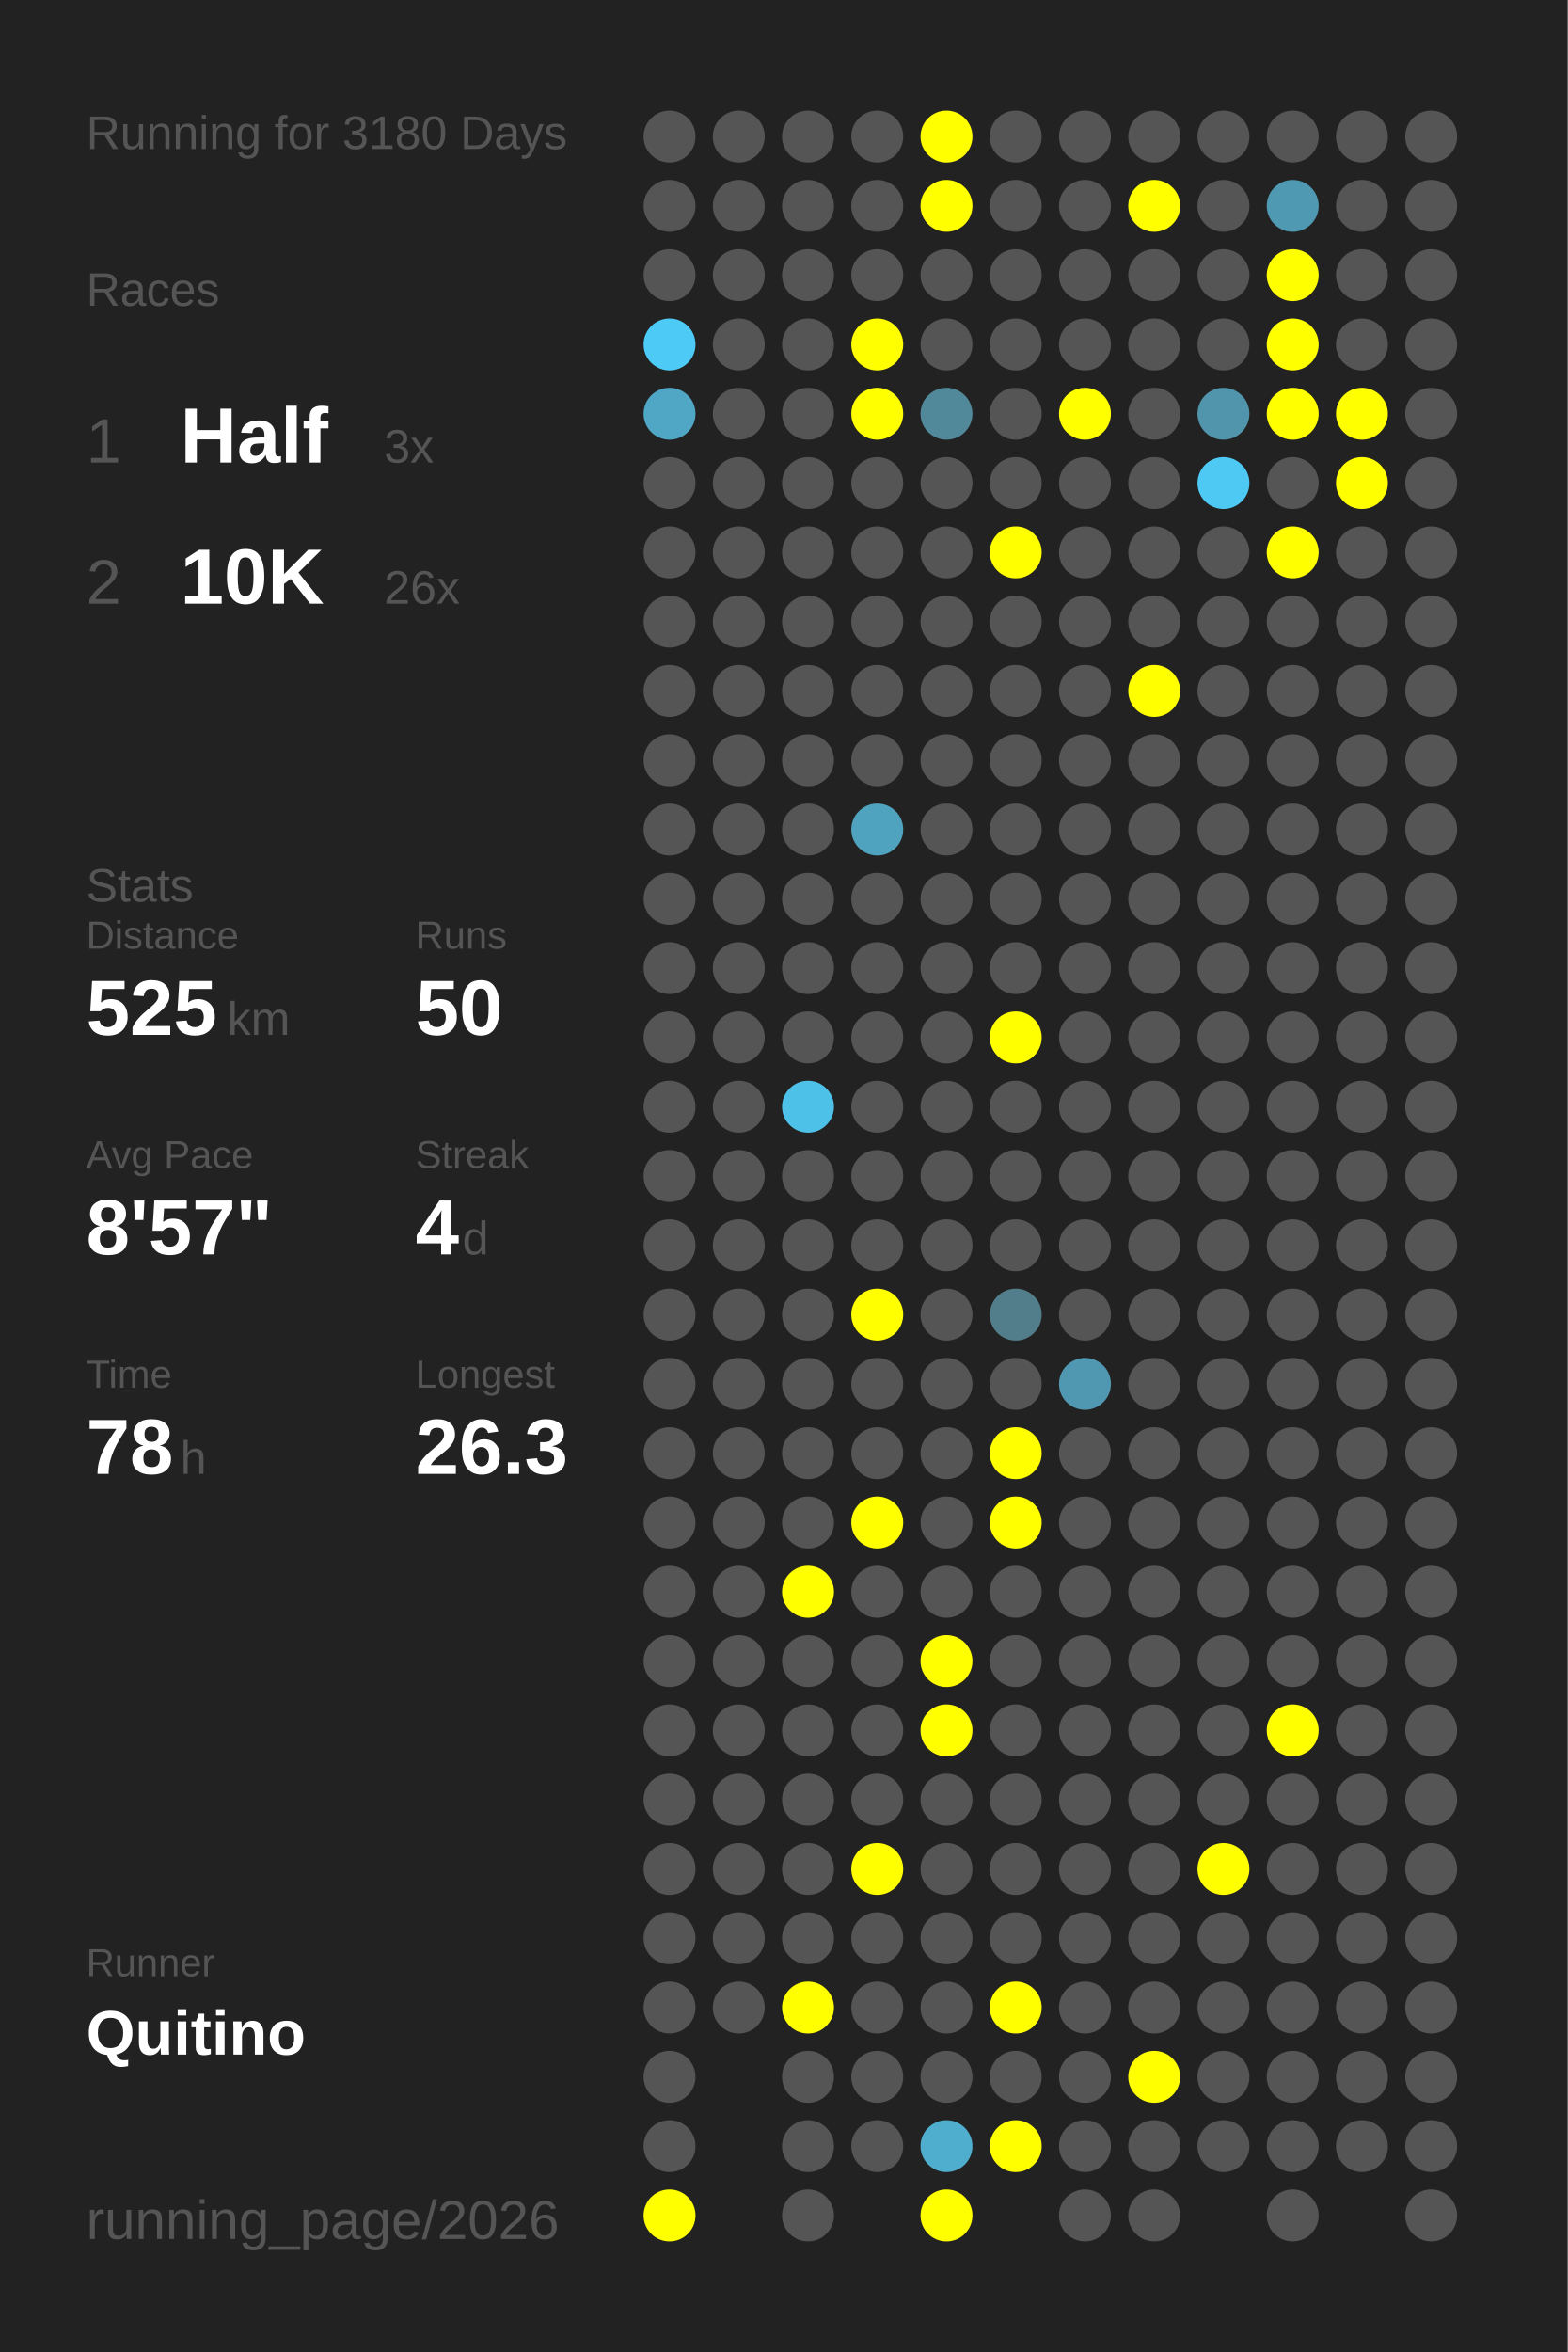
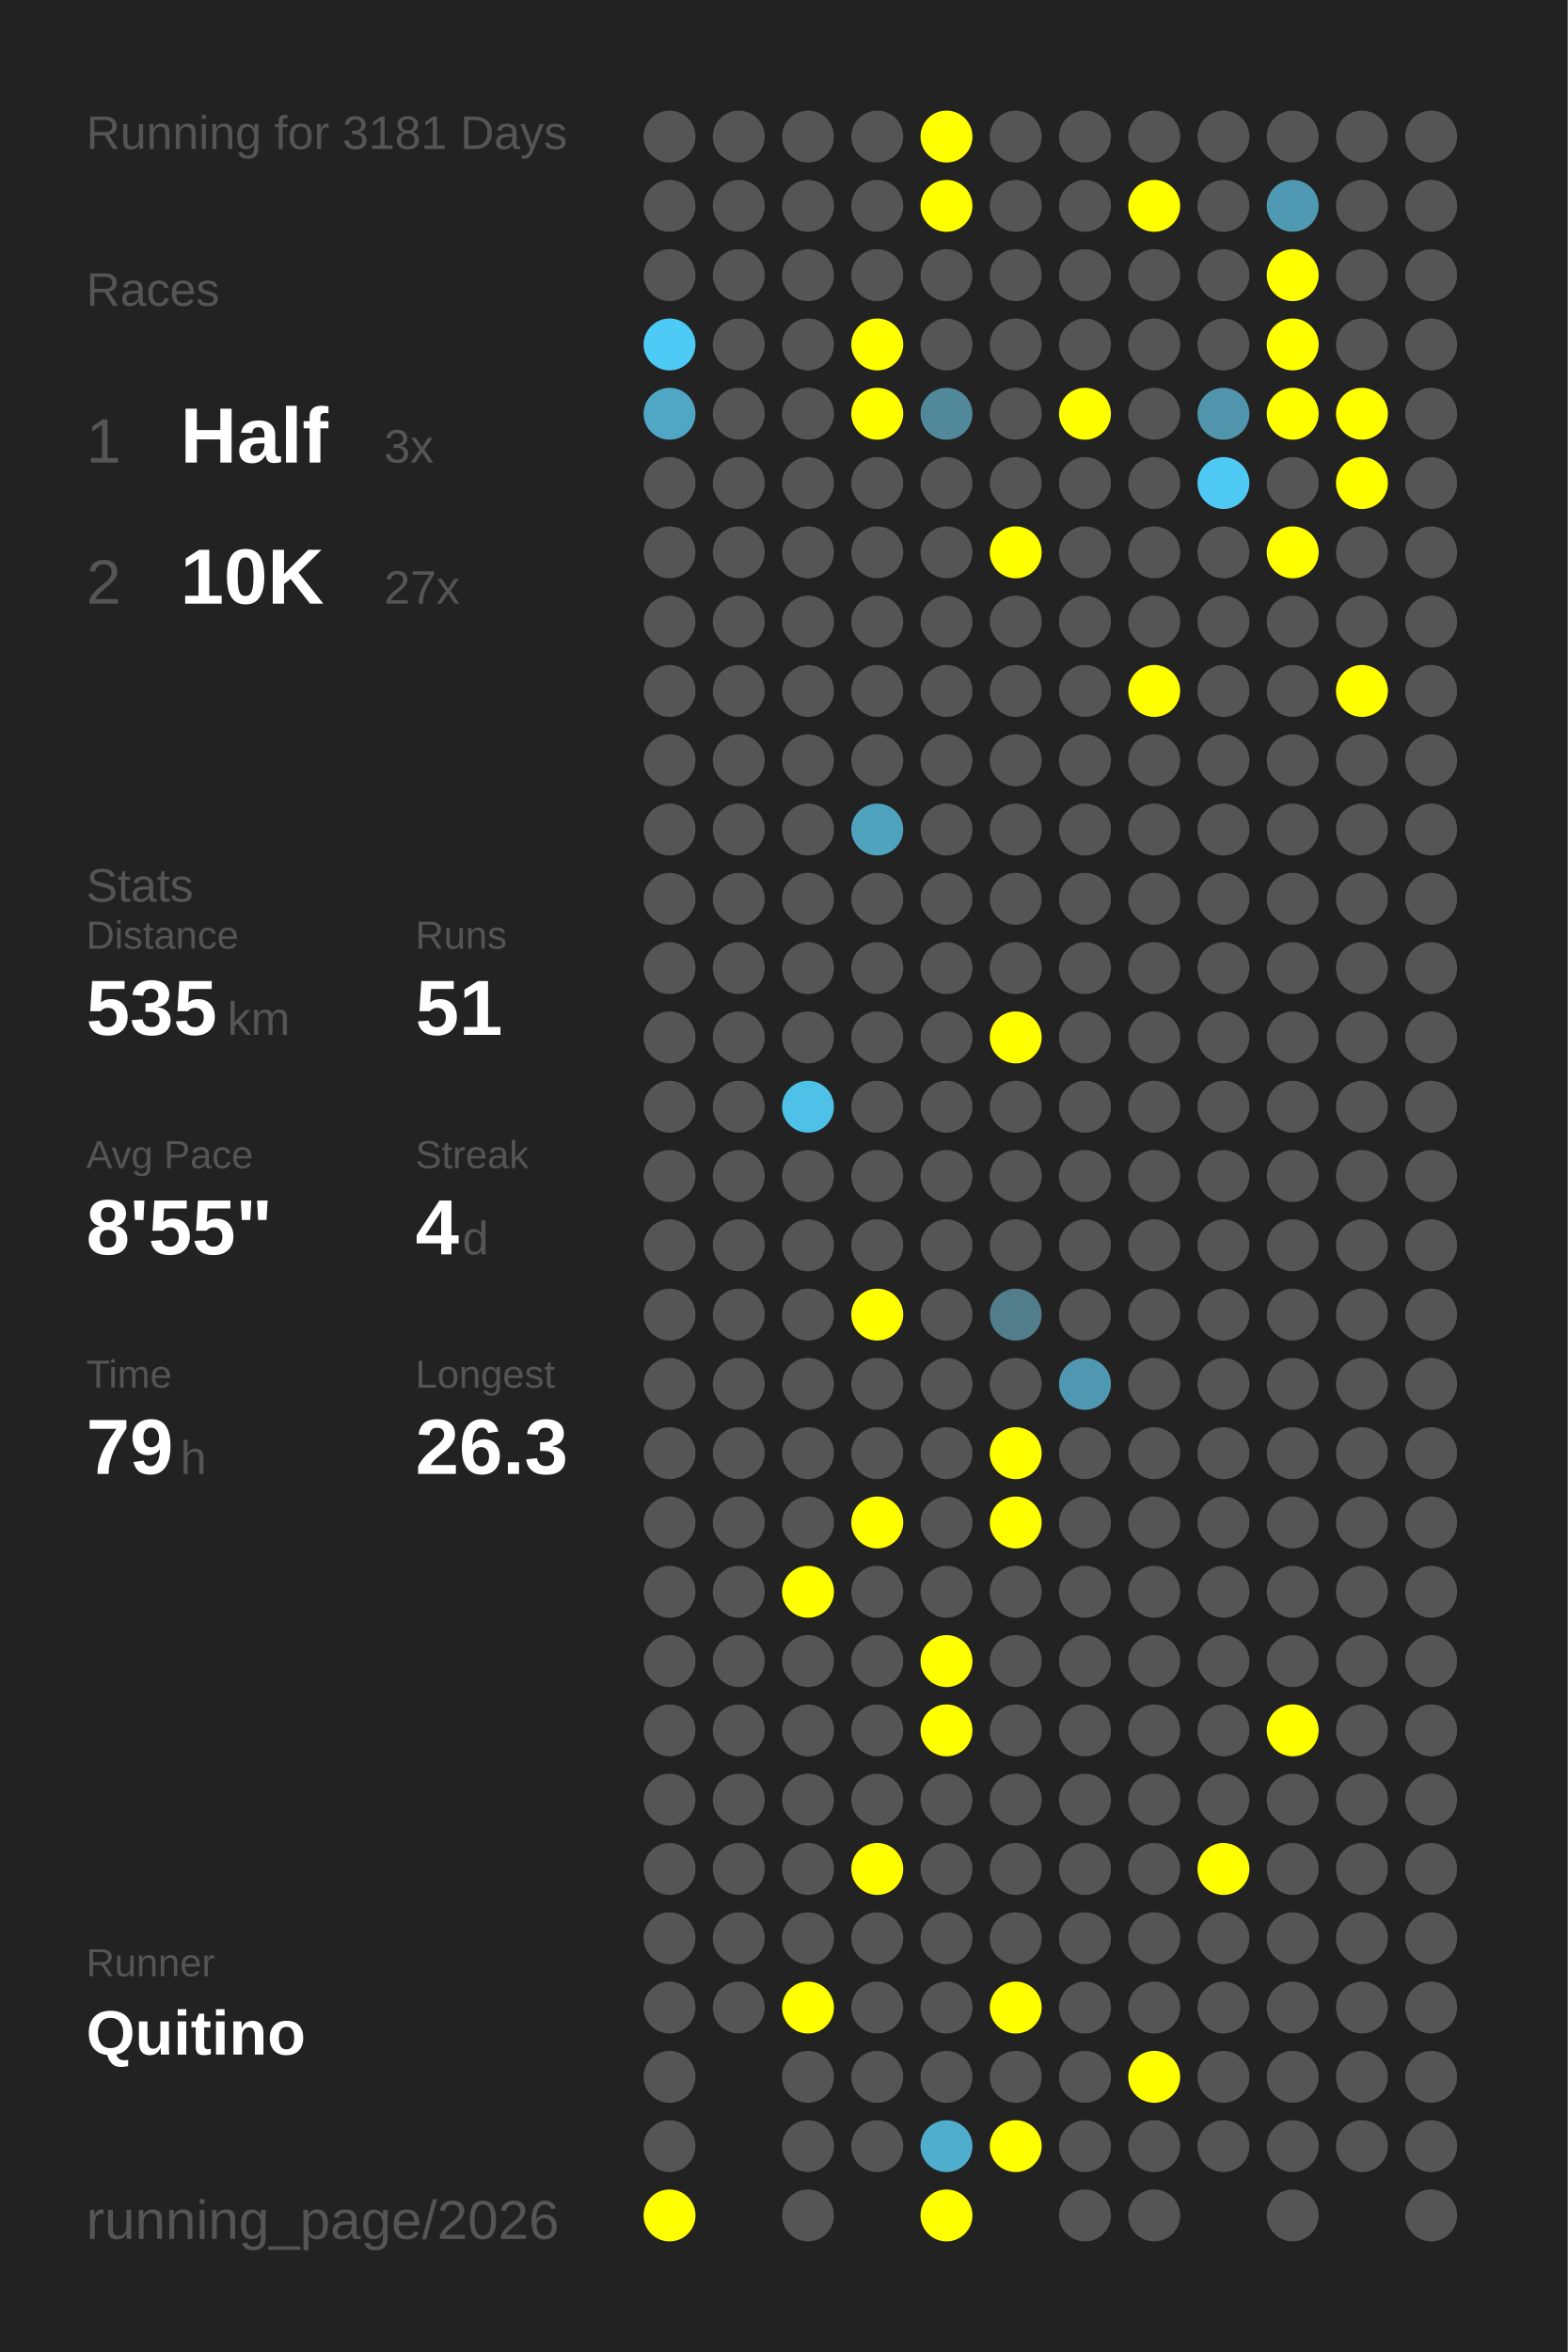
<svg xmlns="http://www.w3.org/2000/svg" baseProfile="full" height="300mm" version="1.1" viewBox="0,0,200,300" width="200mm">
  <defs />
  <rect fill="#222222" height="300" width="200" x="0" y="0" />
-   <text fill="#555555" style="font-size:6px; font-family:Arial;" x="11" y="19">Running for 3180 Days</text>
+   <text fill="#555555" style="font-size:6px; font-family:Arial;" x="11" y="19">Running for 3181 Days</text>
  <text fill="#555555" style="font-size:6px; font-family:Arial;" x="11" y="39">Races</text>
  <text fill="#555555" style="font-size:8px; font-family:Arial;" x="11" y="59">1</text>
  <text fill="#FFFFFF" style="font-size:10px; font-family:Arial; font-weight:bold;" x="23" y="59">Half</text>
  <text fill="#555555" style="font-size:6px; font-family:Arial;" x="49" y="59">3x</text>
  <text fill="#555555" style="font-size:8px; font-family:Arial;" x="11" y="77">2</text>
  <text fill="#FFFFFF" style="font-size:10px; font-family:Arial; font-weight:bold;" x="23" y="77">10K</text>
-   <text fill="#555555" style="font-size:6px; font-family:Arial;" x="49" y="77">26x</text>
+   <text fill="#555555" style="font-size:6px; font-family:Arial;" x="49" y="77">27x</text>
  <text fill="#555555" style="font-size:6px; font-family:Arial;" x="11" y="115">Stats</text>
  <text fill="#555555" style="font-size:5px; font-family:Arial;" x="11" y="121">Distance</text>
-   <text fill="#FFFFFF" style="font-size:10px; font-family:Arial; font-weight:bold;" x="11" y="132">525</text>
+   <text fill="#FFFFFF" style="font-size:10px; font-family:Arial; font-weight:bold;" x="11" y="132">535</text>
  <text fill="#555555" style="font-size:6px; font-family:Arial;" x="29" y="132">km</text>
  <text fill="#555555" style="font-size:5px; font-family:Arial;" x="53" y="121">Runs</text>
-   <text fill="#FFFFFF" style="font-size:10px; font-family:Arial; font-weight:bold;" x="53" y="132">50</text>
+   <text fill="#FFFFFF" style="font-size:10px; font-family:Arial; font-weight:bold;" x="53" y="132">51</text>
  <text fill="#555555" style="font-size:5px; font-family:Arial;" x="11" y="149">Avg Pace</text>
-   <text fill="#FFFFFF" style="font-size:10px; font-family:Arial; font-weight:bold;" x="11" y="160">8'57"</text>
+   <text fill="#FFFFFF" style="font-size:10px; font-family:Arial; font-weight:bold;" x="11" y="160">8'55"</text>
  <text fill="#555555" style="font-size:5px; font-family:Arial;" x="53" y="149">Streak</text>
  <text fill="#FFFFFF" style="font-size:10px; font-family:Arial; font-weight:bold;" x="53" y="160">4</text>
  <text fill="#555555" style="font-size:6px; font-family:Arial;" x="59" y="160">d</text>
  <text fill="#555555" style="font-size:5px; font-family:Arial;" x="11" y="177">Time</text>
-   <text fill="#FFFFFF" style="font-size:10px; font-family:Arial; font-weight:bold;" x="11" y="188">78</text>
+   <text fill="#FFFFFF" style="font-size:10px; font-family:Arial; font-weight:bold;" x="11" y="188">79</text>
  <text fill="#555555" style="font-size:6px; font-family:Arial;" x="23" y="188">h</text>
  <text fill="#555555" style="font-size:5px; font-family:Arial;" x="53" y="177">Longest</text>
  <text fill="#FFFFFF" style="font-size:10px; font-family:Arial; font-weight:bold;" x="53" y="188">26.3</text>
  <text fill="#555555" style="font-size:5px; font-family:Arial;" x="11" y="252.065">Runner</text>
  <text fill="#FFFFFF" style="font-size:8px; font-family:Arial; font-weight:bold;" x="11" y="262.065">Quitino</text>
  <text fill="#555555" style="font-size:7px; font-family:Arial;" x="11" y="285.581">running_page/2026</text>
  <circle cx="85.417" cy="17.419" fill="#555555" r="3.312" />
  <circle cx="85.417" cy="26.258" fill="#555555" r="3.312" />
  <circle cx="85.417" cy="35.097" fill="#555555" r="3.312" />
  <circle cx="85.417" cy="43.935" fill="#4dcbf6" r="3.312" />
  <circle cx="85.417" cy="52.774" fill="#4fa7c5" r="3.312" />
  <circle cx="85.417" cy="61.613" fill="#555555" r="3.312" />
  <circle cx="85.417" cy="70.452" fill="#555555" r="3.312" />
  <circle cx="85.417" cy="79.29" fill="#555555" r="3.312" />
  <circle cx="85.417" cy="88.129" fill="#555555" r="3.312" />
  <circle cx="85.417" cy="96.968" fill="#555555" r="3.312" />
  <circle cx="85.417" cy="105.806" fill="#555555" r="3.312" />
  <circle cx="85.417" cy="114.645" fill="#555555" r="3.312" />
  <circle cx="85.417" cy="123.484" fill="#555555" r="3.312" />
  <circle cx="85.417" cy="132.323" fill="#555555" r="3.312" />
  <circle cx="85.417" cy="141.161" fill="#555555" r="3.312" />
  <circle cx="85.417" cy="150" fill="#555555" r="3.312" />
  <circle cx="85.417" cy="158.839" fill="#555555" r="3.312" />
  <circle cx="85.417" cy="167.677" fill="#555555" r="3.312" />
  <circle cx="85.417" cy="176.516" fill="#555555" r="3.312" />
  <circle cx="85.417" cy="185.355" fill="#555555" r="3.312" />
  <circle cx="85.417" cy="194.194" fill="#555555" r="3.312" />
  <circle cx="85.417" cy="203.032" fill="#555555" r="3.312" />
  <circle cx="85.417" cy="211.871" fill="#555555" r="3.312" />
  <circle cx="85.417" cy="220.71" fill="#555555" r="3.312" />
  <circle cx="85.417" cy="229.548" fill="#555555" r="3.312" />
  <circle cx="85.417" cy="238.387" fill="#555555" r="3.312" />
  <circle cx="85.417" cy="247.226" fill="#555555" r="3.312" />
  <circle cx="85.417" cy="256.065" fill="#555555" r="3.312" />
  <circle cx="85.417" cy="264.903" fill="#555555" r="3.312" />
  <circle cx="85.417" cy="273.742" fill="#555555" r="3.312" />
  <circle cx="85.417" cy="282.581" fill="#FFFF00" r="3.312" />
  <circle cx="94.25" cy="17.419" fill="#555555" r="3.312" />
  <circle cx="94.25" cy="26.258" fill="#555555" r="3.312" />
  <circle cx="94.25" cy="35.097" fill="#555555" r="3.312" />
  <circle cx="94.25" cy="43.935" fill="#555555" r="3.312" />
  <circle cx="94.25" cy="52.774" fill="#555555" r="3.312" />
  <circle cx="94.25" cy="61.613" fill="#555555" r="3.312" />
  <circle cx="94.25" cy="70.452" fill="#555555" r="3.312" />
  <circle cx="94.25" cy="79.29" fill="#555555" r="3.312" />
  <circle cx="94.25" cy="88.129" fill="#555555" r="3.312" />
  <circle cx="94.25" cy="96.968" fill="#555555" r="3.312" />
  <circle cx="94.25" cy="105.806" fill="#555555" r="3.312" />
  <circle cx="94.25" cy="114.645" fill="#555555" r="3.312" />
  <circle cx="94.25" cy="123.484" fill="#555555" r="3.312" />
  <circle cx="94.25" cy="132.323" fill="#555555" r="3.312" />
  <circle cx="94.25" cy="141.161" fill="#555555" r="3.312" />
  <circle cx="94.25" cy="150" fill="#555555" r="3.312" />
  <circle cx="94.25" cy="158.839" fill="#555555" r="3.312" />
  <circle cx="94.25" cy="167.677" fill="#555555" r="3.312" />
  <circle cx="94.25" cy="176.516" fill="#555555" r="3.312" />
  <circle cx="94.25" cy="185.355" fill="#555555" r="3.312" />
  <circle cx="94.25" cy="194.194" fill="#555555" r="3.312" />
  <circle cx="94.25" cy="203.032" fill="#555555" r="3.312" />
  <circle cx="94.25" cy="211.871" fill="#555555" r="3.312" />
  <circle cx="94.25" cy="220.71" fill="#555555" r="3.312" />
  <circle cx="94.25" cy="229.548" fill="#555555" r="3.312" />
  <circle cx="94.25" cy="238.387" fill="#555555" r="3.312" />
  <circle cx="94.25" cy="247.226" fill="#555555" r="3.312" />
  <circle cx="94.25" cy="256.065" fill="#555555" r="3.312" />
  <circle cx="103.083" cy="17.419" fill="#555555" r="3.312" />
  <circle cx="103.083" cy="26.258" fill="#555555" r="3.312" />
  <circle cx="103.083" cy="35.097" fill="#555555" r="3.312" />
  <circle cx="103.083" cy="43.935" fill="#555555" r="3.312" />
  <circle cx="103.083" cy="52.774" fill="#555555" r="3.312" />
  <circle cx="103.083" cy="61.613" fill="#555555" r="3.312" />
  <circle cx="103.083" cy="70.452" fill="#555555" r="3.312" />
  <circle cx="103.083" cy="79.29" fill="#555555" r="3.312" />
  <circle cx="103.083" cy="88.129" fill="#555555" r="3.312" />
  <circle cx="103.083" cy="96.968" fill="#555555" r="3.312" />
  <circle cx="103.083" cy="105.806" fill="#555555" r="3.312" />
  <circle cx="103.083" cy="114.645" fill="#555555" r="3.312" />
  <circle cx="103.083" cy="123.484" fill="#555555" r="3.312" />
  <circle cx="103.083" cy="132.323" fill="#555555" r="3.312" />
  <circle cx="103.083" cy="141.161" fill="#4ec1e8" r="3.312" />
  <circle cx="103.083" cy="150" fill="#555555" r="3.312" />
  <circle cx="103.083" cy="158.839" fill="#555555" r="3.312" />
  <circle cx="103.083" cy="167.677" fill="#555555" r="3.312" />
  <circle cx="103.083" cy="176.516" fill="#555555" r="3.312" />
  <circle cx="103.083" cy="185.355" fill="#555555" r="3.312" />
  <circle cx="103.083" cy="194.194" fill="#555555" r="3.312" />
  <circle cx="103.083" cy="203.032" fill="#FFFF00" r="3.312" />
  <circle cx="103.083" cy="211.871" fill="#555555" r="3.312" />
  <circle cx="103.083" cy="220.71" fill="#555555" r="3.312" />
  <circle cx="103.083" cy="229.548" fill="#555555" r="3.312" />
  <circle cx="103.083" cy="238.387" fill="#555555" r="3.312" />
  <circle cx="103.083" cy="247.226" fill="#555555" r="3.312" />
  <circle cx="103.083" cy="256.065" fill="#FFFF00" r="3.312" />
  <circle cx="103.083" cy="264.903" fill="#555555" r="3.312" />
  <circle cx="103.083" cy="273.742" fill="#555555" r="3.312" />
  <circle cx="103.083" cy="282.581" fill="#555555" r="3.312" />
  <circle cx="111.917" cy="17.419" fill="#555555" r="3.312" />
  <circle cx="111.917" cy="26.258" fill="#555555" r="3.312" />
  <circle cx="111.917" cy="35.097" fill="#555555" r="3.312" />
  <circle cx="111.917" cy="43.935" fill="#FFFF00" r="3.312" />
  <circle cx="111.917" cy="52.774" fill="#FFFF00" r="3.312" />
  <circle cx="111.917" cy="61.613" fill="#555555" r="3.312" />
  <circle cx="111.917" cy="70.452" fill="#555555" r="3.312" />
  <circle cx="111.917" cy="79.29" fill="#555555" r="3.312" />
  <circle cx="111.917" cy="88.129" fill="#555555" r="3.312" />
  <circle cx="111.917" cy="96.968" fill="#555555" r="3.312" />
  <circle cx="111.917" cy="105.806" fill="#4fa3bf" r="3.312" />
  <circle cx="111.917" cy="114.645" fill="#555555" r="3.312" />
  <circle cx="111.917" cy="123.484" fill="#555555" r="3.312" />
  <circle cx="111.917" cy="132.323" fill="#555555" r="3.312" />
  <circle cx="111.917" cy="141.161" fill="#555555" r="3.312" />
  <circle cx="111.917" cy="150" fill="#555555" r="3.312" />
  <circle cx="111.917" cy="158.839" fill="#555555" r="3.312" />
  <circle cx="111.917" cy="167.677" fill="#FFFF00" r="3.312" />
  <circle cx="111.917" cy="176.516" fill="#555555" r="3.312" />
  <circle cx="111.917" cy="185.355" fill="#555555" r="3.312" />
  <circle cx="111.917" cy="194.194" fill="#FFFF00" r="3.312" />
  <circle cx="111.917" cy="203.032" fill="#555555" r="3.312" />
  <circle cx="111.917" cy="211.871" fill="#555555" r="3.312" />
  <circle cx="111.917" cy="220.71" fill="#555555" r="3.312" />
  <circle cx="111.917" cy="229.548" fill="#555555" r="3.312" />
  <circle cx="111.917" cy="238.387" fill="#FFFF00" r="3.312" />
  <circle cx="111.917" cy="247.226" fill="#555555" r="3.312" />
  <circle cx="111.917" cy="256.065" fill="#555555" r="3.312" />
  <circle cx="111.917" cy="264.903" fill="#555555" r="3.312" />
  <circle cx="111.917" cy="273.742" fill="#555555" r="3.312" />
  <circle cx="120.75" cy="17.419" fill="#FFFF00" r="3.312" />
  <circle cx="120.75" cy="26.258" fill="#FFFF00" r="3.312" />
  <circle cx="120.75" cy="35.097" fill="#555555" r="3.312" />
  <circle cx="120.75" cy="43.935" fill="#555555" r="3.312" />
  <circle cx="120.75" cy="52.774" fill="#51899b" r="3.312" />
  <circle cx="120.75" cy="61.613" fill="#555555" r="3.312" />
  <circle cx="120.75" cy="70.452" fill="#555555" r="3.312" />
  <circle cx="120.75" cy="79.29" fill="#555555" r="3.312" />
  <circle cx="120.75" cy="88.129" fill="#555555" r="3.312" />
  <circle cx="120.75" cy="96.968" fill="#555555" r="3.312" />
  <circle cx="120.75" cy="105.806" fill="#555555" r="3.312" />
  <circle cx="120.75" cy="114.645" fill="#555555" r="3.312" />
  <circle cx="120.75" cy="123.484" fill="#555555" r="3.312" />
  <circle cx="120.75" cy="132.323" fill="#555555" r="3.312" />
  <circle cx="120.75" cy="141.161" fill="#555555" r="3.312" />
  <circle cx="120.75" cy="150" fill="#555555" r="3.312" />
  <circle cx="120.75" cy="158.839" fill="#555555" r="3.312" />
  <circle cx="120.75" cy="167.677" fill="#555555" r="3.312" />
  <circle cx="120.75" cy="176.516" fill="#555555" r="3.312" />
  <circle cx="120.75" cy="185.355" fill="#555555" r="3.312" />
  <circle cx="120.75" cy="194.194" fill="#555555" r="3.312" />
  <circle cx="120.75" cy="203.032" fill="#555555" r="3.312" />
  <circle cx="120.75" cy="211.871" fill="#FFFF00" r="3.312" />
  <circle cx="120.75" cy="220.71" fill="#FFFF00" r="3.312" />
  <circle cx="120.75" cy="229.548" fill="#555555" r="3.312" />
  <circle cx="120.75" cy="238.387" fill="#555555" r="3.312" />
  <circle cx="120.75" cy="247.226" fill="#555555" r="3.312" />
  <circle cx="120.75" cy="256.065" fill="#555555" r="3.312" />
  <circle cx="120.75" cy="264.903" fill="#555555" r="3.312" />
  <circle cx="120.75" cy="273.742" fill="#4faece" r="3.312" />
  <circle cx="120.75" cy="282.581" fill="#FFFF00" r="3.312" />
  <circle cx="129.583" cy="17.419" fill="#555555" r="3.312" />
  <circle cx="129.583" cy="26.258" fill="#555555" r="3.312" />
  <circle cx="129.583" cy="35.097" fill="#555555" r="3.312" />
  <circle cx="129.583" cy="43.935" fill="#555555" r="3.312" />
  <circle cx="129.583" cy="52.774" fill="#555555" r="3.312" />
  <circle cx="129.583" cy="61.613" fill="#555555" r="3.312" />
  <circle cx="129.583" cy="70.452" fill="#FFFF00" r="3.312" />
  <circle cx="129.583" cy="79.29" fill="#555555" r="3.312" />
  <circle cx="129.583" cy="88.129" fill="#555555" r="3.312" />
  <circle cx="129.583" cy="96.968" fill="#555555" r="3.312" />
  <circle cx="129.583" cy="105.806" fill="#555555" r="3.312" />
  <circle cx="129.583" cy="114.645" fill="#555555" r="3.312" />
  <circle cx="129.583" cy="123.484" fill="#555555" r="3.312" />
  <circle cx="129.583" cy="132.323" fill="#FFFF00" r="3.312" />
  <circle cx="129.583" cy="141.161" fill="#555555" r="3.312" />
  <circle cx="129.583" cy="150" fill="#555555" r="3.312" />
  <circle cx="129.583" cy="158.839" fill="#555555" r="3.312" />
  <circle cx="129.583" cy="167.677" fill="#527d8b" r="3.312" />
  <circle cx="129.583" cy="176.516" fill="#555555" r="3.312" />
  <circle cx="129.583" cy="185.355" fill="#FFFF00" r="3.312" />
  <circle cx="129.583" cy="194.194" fill="#FFFF00" r="3.312" />
  <circle cx="129.583" cy="203.032" fill="#555555" r="3.312" />
  <circle cx="129.583" cy="211.871" fill="#555555" r="3.312" />
  <circle cx="129.583" cy="220.71" fill="#555555" r="3.312" />
  <circle cx="129.583" cy="229.548" fill="#555555" r="3.312" />
  <circle cx="129.583" cy="238.387" fill="#555555" r="3.312" />
  <circle cx="129.583" cy="247.226" fill="#555555" r="3.312" />
  <circle cx="129.583" cy="256.065" fill="#FFFF00" r="3.312" />
  <circle cx="129.583" cy="264.903" fill="#555555" r="3.312" />
  <circle cx="129.583" cy="273.742" fill="#FFFF00" r="3.312" />
  <circle cx="138.417" cy="17.419" fill="#555555" r="3.312" />
  <circle cx="138.417" cy="26.258" fill="#555555" r="3.312" />
  <circle cx="138.417" cy="35.097" fill="#555555" r="3.312" />
  <circle cx="138.417" cy="43.935" fill="#555555" r="3.312" />
  <circle cx="138.417" cy="52.774" fill="#FFFF00" r="3.312" />
  <circle cx="138.417" cy="61.613" fill="#555555" r="3.312" />
  <circle cx="138.417" cy="70.452" fill="#555555" r="3.312" />
  <circle cx="138.417" cy="79.29" fill="#555555" r="3.312" />
  <circle cx="138.417" cy="88.129" fill="#555555" r="3.312" />
  <circle cx="138.417" cy="96.968" fill="#555555" r="3.312" />
  <circle cx="138.417" cy="105.806" fill="#555555" r="3.312" />
  <circle cx="138.417" cy="114.645" fill="#555555" r="3.312" />
  <circle cx="138.417" cy="123.484" fill="#555555" r="3.312" />
  <circle cx="138.417" cy="132.323" fill="#555555" r="3.312" />
  <circle cx="138.417" cy="141.161" fill="#555555" r="3.312" />
  <circle cx="138.417" cy="150" fill="#555555" r="3.312" />
  <circle cx="138.417" cy="158.839" fill="#555555" r="3.312" />
  <circle cx="138.417" cy="167.677" fill="#555555" r="3.312" />
  <circle cx="138.417" cy="176.516" fill="#5098b1" r="3.312" />
  <circle cx="138.417" cy="185.355" fill="#555555" r="3.312" />
  <circle cx="138.417" cy="194.194" fill="#555555" r="3.312" />
  <circle cx="138.417" cy="203.032" fill="#555555" r="3.312" />
  <circle cx="138.417" cy="211.871" fill="#555555" r="3.312" />
  <circle cx="138.417" cy="220.71" fill="#555555" r="3.312" />
  <circle cx="138.417" cy="229.548" fill="#555555" r="3.312" />
  <circle cx="138.417" cy="238.387" fill="#555555" r="3.312" />
  <circle cx="138.417" cy="247.226" fill="#555555" r="3.312" />
  <circle cx="138.417" cy="256.065" fill="#555555" r="3.312" />
  <circle cx="138.417" cy="264.903" fill="#555555" r="3.312" />
  <circle cx="138.417" cy="273.742" fill="#555555" r="3.312" />
  <circle cx="138.417" cy="282.581" fill="#555555" r="3.312" />
  <circle cx="147.25" cy="17.419" fill="#555555" r="3.312" />
  <circle cx="147.25" cy="26.258" fill="#FFFF00" r="3.312" />
  <circle cx="147.25" cy="35.097" fill="#555555" r="3.312" />
  <circle cx="147.25" cy="43.935" fill="#555555" r="3.312" />
  <circle cx="147.25" cy="52.774" fill="#555555" r="3.312" />
  <circle cx="147.25" cy="61.613" fill="#555555" r="3.312" />
  <circle cx="147.25" cy="70.452" fill="#555555" r="3.312" />
  <circle cx="147.25" cy="79.29" fill="#555555" r="3.312" />
  <circle cx="147.25" cy="88.129" fill="#FFFF00" r="3.312" />
  <circle cx="147.25" cy="96.968" fill="#555555" r="3.312" />
  <circle cx="147.25" cy="105.806" fill="#555555" r="3.312" />
  <circle cx="147.25" cy="114.645" fill="#555555" r="3.312" />
  <circle cx="147.25" cy="123.484" fill="#555555" r="3.312" />
  <circle cx="147.25" cy="132.323" fill="#555555" r="3.312" />
  <circle cx="147.25" cy="141.161" fill="#555555" r="3.312" />
  <circle cx="147.25" cy="150" fill="#555555" r="3.312" />
  <circle cx="147.25" cy="158.839" fill="#555555" r="3.312" />
  <circle cx="147.25" cy="167.677" fill="#555555" r="3.312" />
  <circle cx="147.25" cy="176.516" fill="#555555" r="3.312" />
  <circle cx="147.25" cy="185.355" fill="#555555" r="3.312" />
  <circle cx="147.25" cy="194.194" fill="#555555" r="3.312" />
  <circle cx="147.25" cy="203.032" fill="#555555" r="3.312" />
  <circle cx="147.25" cy="211.871" fill="#555555" r="3.312" />
  <circle cx="147.25" cy="220.71" fill="#555555" r="3.312" />
  <circle cx="147.25" cy="229.548" fill="#555555" r="3.312" />
  <circle cx="147.25" cy="238.387" fill="#555555" r="3.312" />
  <circle cx="147.25" cy="247.226" fill="#555555" r="3.312" />
  <circle cx="147.25" cy="256.065" fill="#555555" r="3.312" />
  <circle cx="147.25" cy="264.903" fill="#FFFF00" r="3.312" />
  <circle cx="147.25" cy="273.742" fill="#555555" r="3.312" />
  <circle cx="147.25" cy="282.581" fill="#555555" r="3.312" />
  <circle cx="156.083" cy="17.419" fill="#555555" r="3.312" />
  <circle cx="156.083" cy="26.258" fill="#555555" r="3.312" />
  <circle cx="156.083" cy="35.097" fill="#555555" r="3.312" />
  <circle cx="156.083" cy="43.935" fill="#555555" r="3.312" />
  <circle cx="156.083" cy="52.774" fill="#5095ac" r="3.312" />
  <circle cx="156.083" cy="61.613" fill="#4dc9f3" r="3.312" />
  <circle cx="156.083" cy="70.452" fill="#555555" r="3.312" />
  <circle cx="156.083" cy="79.29" fill="#555555" r="3.312" />
  <circle cx="156.083" cy="88.129" fill="#555555" r="3.312" />
  <circle cx="156.083" cy="96.968" fill="#555555" r="3.312" />
  <circle cx="156.083" cy="105.806" fill="#555555" r="3.312" />
  <circle cx="156.083" cy="114.645" fill="#555555" r="3.312" />
  <circle cx="156.083" cy="123.484" fill="#555555" r="3.312" />
  <circle cx="156.083" cy="132.323" fill="#555555" r="3.312" />
  <circle cx="156.083" cy="141.161" fill="#555555" r="3.312" />
  <circle cx="156.083" cy="150" fill="#555555" r="3.312" />
  <circle cx="156.083" cy="158.839" fill="#555555" r="3.312" />
  <circle cx="156.083" cy="167.677" fill="#555555" r="3.312" />
  <circle cx="156.083" cy="176.516" fill="#555555" r="3.312" />
  <circle cx="156.083" cy="185.355" fill="#555555" r="3.312" />
  <circle cx="156.083" cy="194.194" fill="#555555" r="3.312" />
  <circle cx="156.083" cy="203.032" fill="#555555" r="3.312" />
  <circle cx="156.083" cy="211.871" fill="#555555" r="3.312" />
  <circle cx="156.083" cy="220.71" fill="#555555" r="3.312" />
  <circle cx="156.083" cy="229.548" fill="#555555" r="3.312" />
  <circle cx="156.083" cy="238.387" fill="#FFFF00" r="3.312" />
  <circle cx="156.083" cy="247.226" fill="#555555" r="3.312" />
  <circle cx="156.083" cy="256.065" fill="#555555" r="3.312" />
  <circle cx="156.083" cy="264.903" fill="#555555" r="3.312" />
  <circle cx="156.083" cy="273.742" fill="#555555" r="3.312" />
  <circle cx="164.917" cy="17.419" fill="#555555" r="3.312" />
  <circle cx="164.917" cy="26.258" fill="#5099b2" r="3.312" />
  <circle cx="164.917" cy="35.097" fill="#FFFF00" r="3.312" />
  <circle cx="164.917" cy="43.935" fill="#FFFF00" r="3.312" />
  <circle cx="164.917" cy="52.774" fill="#FFFF00" r="3.312" />
  <circle cx="164.917" cy="61.613" fill="#555555" r="3.312" />
  <circle cx="164.917" cy="70.452" fill="#FFFF00" r="3.312" />
  <circle cx="164.917" cy="79.29" fill="#555555" r="3.312" />
  <circle cx="164.917" cy="88.129" fill="#555555" r="3.312" />
  <circle cx="164.917" cy="96.968" fill="#555555" r="3.312" />
  <circle cx="164.917" cy="105.806" fill="#555555" r="3.312" />
  <circle cx="164.917" cy="114.645" fill="#555555" r="3.312" />
  <circle cx="164.917" cy="123.484" fill="#555555" r="3.312" />
  <circle cx="164.917" cy="132.323" fill="#555555" r="3.312" />
  <circle cx="164.917" cy="141.161" fill="#555555" r="3.312" />
  <circle cx="164.917" cy="150" fill="#555555" r="3.312" />
  <circle cx="164.917" cy="158.839" fill="#555555" r="3.312" />
  <circle cx="164.917" cy="167.677" fill="#555555" r="3.312" />
  <circle cx="164.917" cy="176.516" fill="#555555" r="3.312" />
  <circle cx="164.917" cy="185.355" fill="#555555" r="3.312" />
  <circle cx="164.917" cy="194.194" fill="#555555" r="3.312" />
  <circle cx="164.917" cy="203.032" fill="#555555" r="3.312" />
  <circle cx="164.917" cy="211.871" fill="#555555" r="3.312" />
  <circle cx="164.917" cy="220.71" fill="#FFFF00" r="3.312" />
  <circle cx="164.917" cy="229.548" fill="#555555" r="3.312" />
  <circle cx="164.917" cy="238.387" fill="#555555" r="3.312" />
  <circle cx="164.917" cy="247.226" fill="#555555" r="3.312" />
  <circle cx="164.917" cy="256.065" fill="#555555" r="3.312" />
  <circle cx="164.917" cy="264.903" fill="#555555" r="3.312" />
  <circle cx="164.917" cy="273.742" fill="#555555" r="3.312" />
  <circle cx="164.917" cy="282.581" fill="#555555" r="3.312" />
  <circle cx="173.75" cy="17.419" fill="#555555" r="3.312" />
  <circle cx="173.75" cy="26.258" fill="#555555" r="3.312" />
  <circle cx="173.75" cy="35.097" fill="#555555" r="3.312" />
  <circle cx="173.75" cy="43.935" fill="#555555" r="3.312" />
  <circle cx="173.75" cy="52.774" fill="#FFFF00" r="3.312" />
  <circle cx="173.75" cy="61.613" fill="#FFFF00" r="3.312" />
  <circle cx="173.75" cy="70.452" fill="#555555" r="3.312" />
  <circle cx="173.75" cy="79.29" fill="#555555" r="3.312" />
-   <circle cx="173.75" cy="88.129" fill="#555555" r="3.312" />
+   <circle cx="173.75" cy="88.129" fill="#FFFF00" r="3.312" />
  <circle cx="173.75" cy="96.968" fill="#555555" r="3.312" />
  <circle cx="173.75" cy="105.806" fill="#555555" r="3.312" />
  <circle cx="173.75" cy="114.645" fill="#555555" r="3.312" />
  <circle cx="173.75" cy="123.484" fill="#555555" r="3.312" />
  <circle cx="173.75" cy="132.323" fill="#555555" r="3.312" />
  <circle cx="173.75" cy="141.161" fill="#555555" r="3.312" />
  <circle cx="173.75" cy="150" fill="#555555" r="3.312" />
  <circle cx="173.75" cy="158.839" fill="#555555" r="3.312" />
  <circle cx="173.75" cy="167.677" fill="#555555" r="3.312" />
  <circle cx="173.75" cy="176.516" fill="#555555" r="3.312" />
  <circle cx="173.75" cy="185.355" fill="#555555" r="3.312" />
  <circle cx="173.75" cy="194.194" fill="#555555" r="3.312" />
  <circle cx="173.75" cy="203.032" fill="#555555" r="3.312" />
  <circle cx="173.75" cy="211.871" fill="#555555" r="3.312" />
  <circle cx="173.75" cy="220.71" fill="#555555" r="3.312" />
  <circle cx="173.75" cy="229.548" fill="#555555" r="3.312" />
  <circle cx="173.75" cy="238.387" fill="#555555" r="3.312" />
  <circle cx="173.75" cy="247.226" fill="#555555" r="3.312" />
  <circle cx="173.75" cy="256.065" fill="#555555" r="3.312" />
  <circle cx="173.75" cy="264.903" fill="#555555" r="3.312" />
  <circle cx="173.75" cy="273.742" fill="#555555" r="3.312" />
  <circle cx="182.583" cy="17.419" fill="#555555" r="3.312" />
  <circle cx="182.583" cy="26.258" fill="#555555" r="3.312" />
  <circle cx="182.583" cy="35.097" fill="#555555" r="3.312" />
  <circle cx="182.583" cy="43.935" fill="#555555" r="3.312" />
  <circle cx="182.583" cy="52.774" fill="#555555" r="3.312" />
  <circle cx="182.583" cy="61.613" fill="#555555" r="3.312" />
  <circle cx="182.583" cy="70.452" fill="#555555" r="3.312" />
  <circle cx="182.583" cy="79.29" fill="#555555" r="3.312" />
  <circle cx="182.583" cy="88.129" fill="#555555" r="3.312" />
  <circle cx="182.583" cy="96.968" fill="#555555" r="3.312" />
  <circle cx="182.583" cy="105.806" fill="#555555" r="3.312" />
  <circle cx="182.583" cy="114.645" fill="#555555" r="3.312" />
  <circle cx="182.583" cy="123.484" fill="#555555" r="3.312" />
  <circle cx="182.583" cy="132.323" fill="#555555" r="3.312" />
  <circle cx="182.583" cy="141.161" fill="#555555" r="3.312" />
  <circle cx="182.583" cy="150" fill="#555555" r="3.312" />
  <circle cx="182.583" cy="158.839" fill="#555555" r="3.312" />
  <circle cx="182.583" cy="167.677" fill="#555555" r="3.312" />
  <circle cx="182.583" cy="176.516" fill="#555555" r="3.312" />
  <circle cx="182.583" cy="185.355" fill="#555555" r="3.312" />
  <circle cx="182.583" cy="194.194" fill="#555555" r="3.312" />
  <circle cx="182.583" cy="203.032" fill="#555555" r="3.312" />
  <circle cx="182.583" cy="211.871" fill="#555555" r="3.312" />
  <circle cx="182.583" cy="220.71" fill="#555555" r="3.312" />
  <circle cx="182.583" cy="229.548" fill="#555555" r="3.312" />
  <circle cx="182.583" cy="238.387" fill="#555555" r="3.312" />
  <circle cx="182.583" cy="247.226" fill="#555555" r="3.312" />
  <circle cx="182.583" cy="256.065" fill="#555555" r="3.312" />
  <circle cx="182.583" cy="264.903" fill="#555555" r="3.312" />
  <circle cx="182.583" cy="273.742" fill="#555555" r="3.312" />
  <circle cx="182.583" cy="282.581" fill="#555555" r="3.312" />
</svg>
